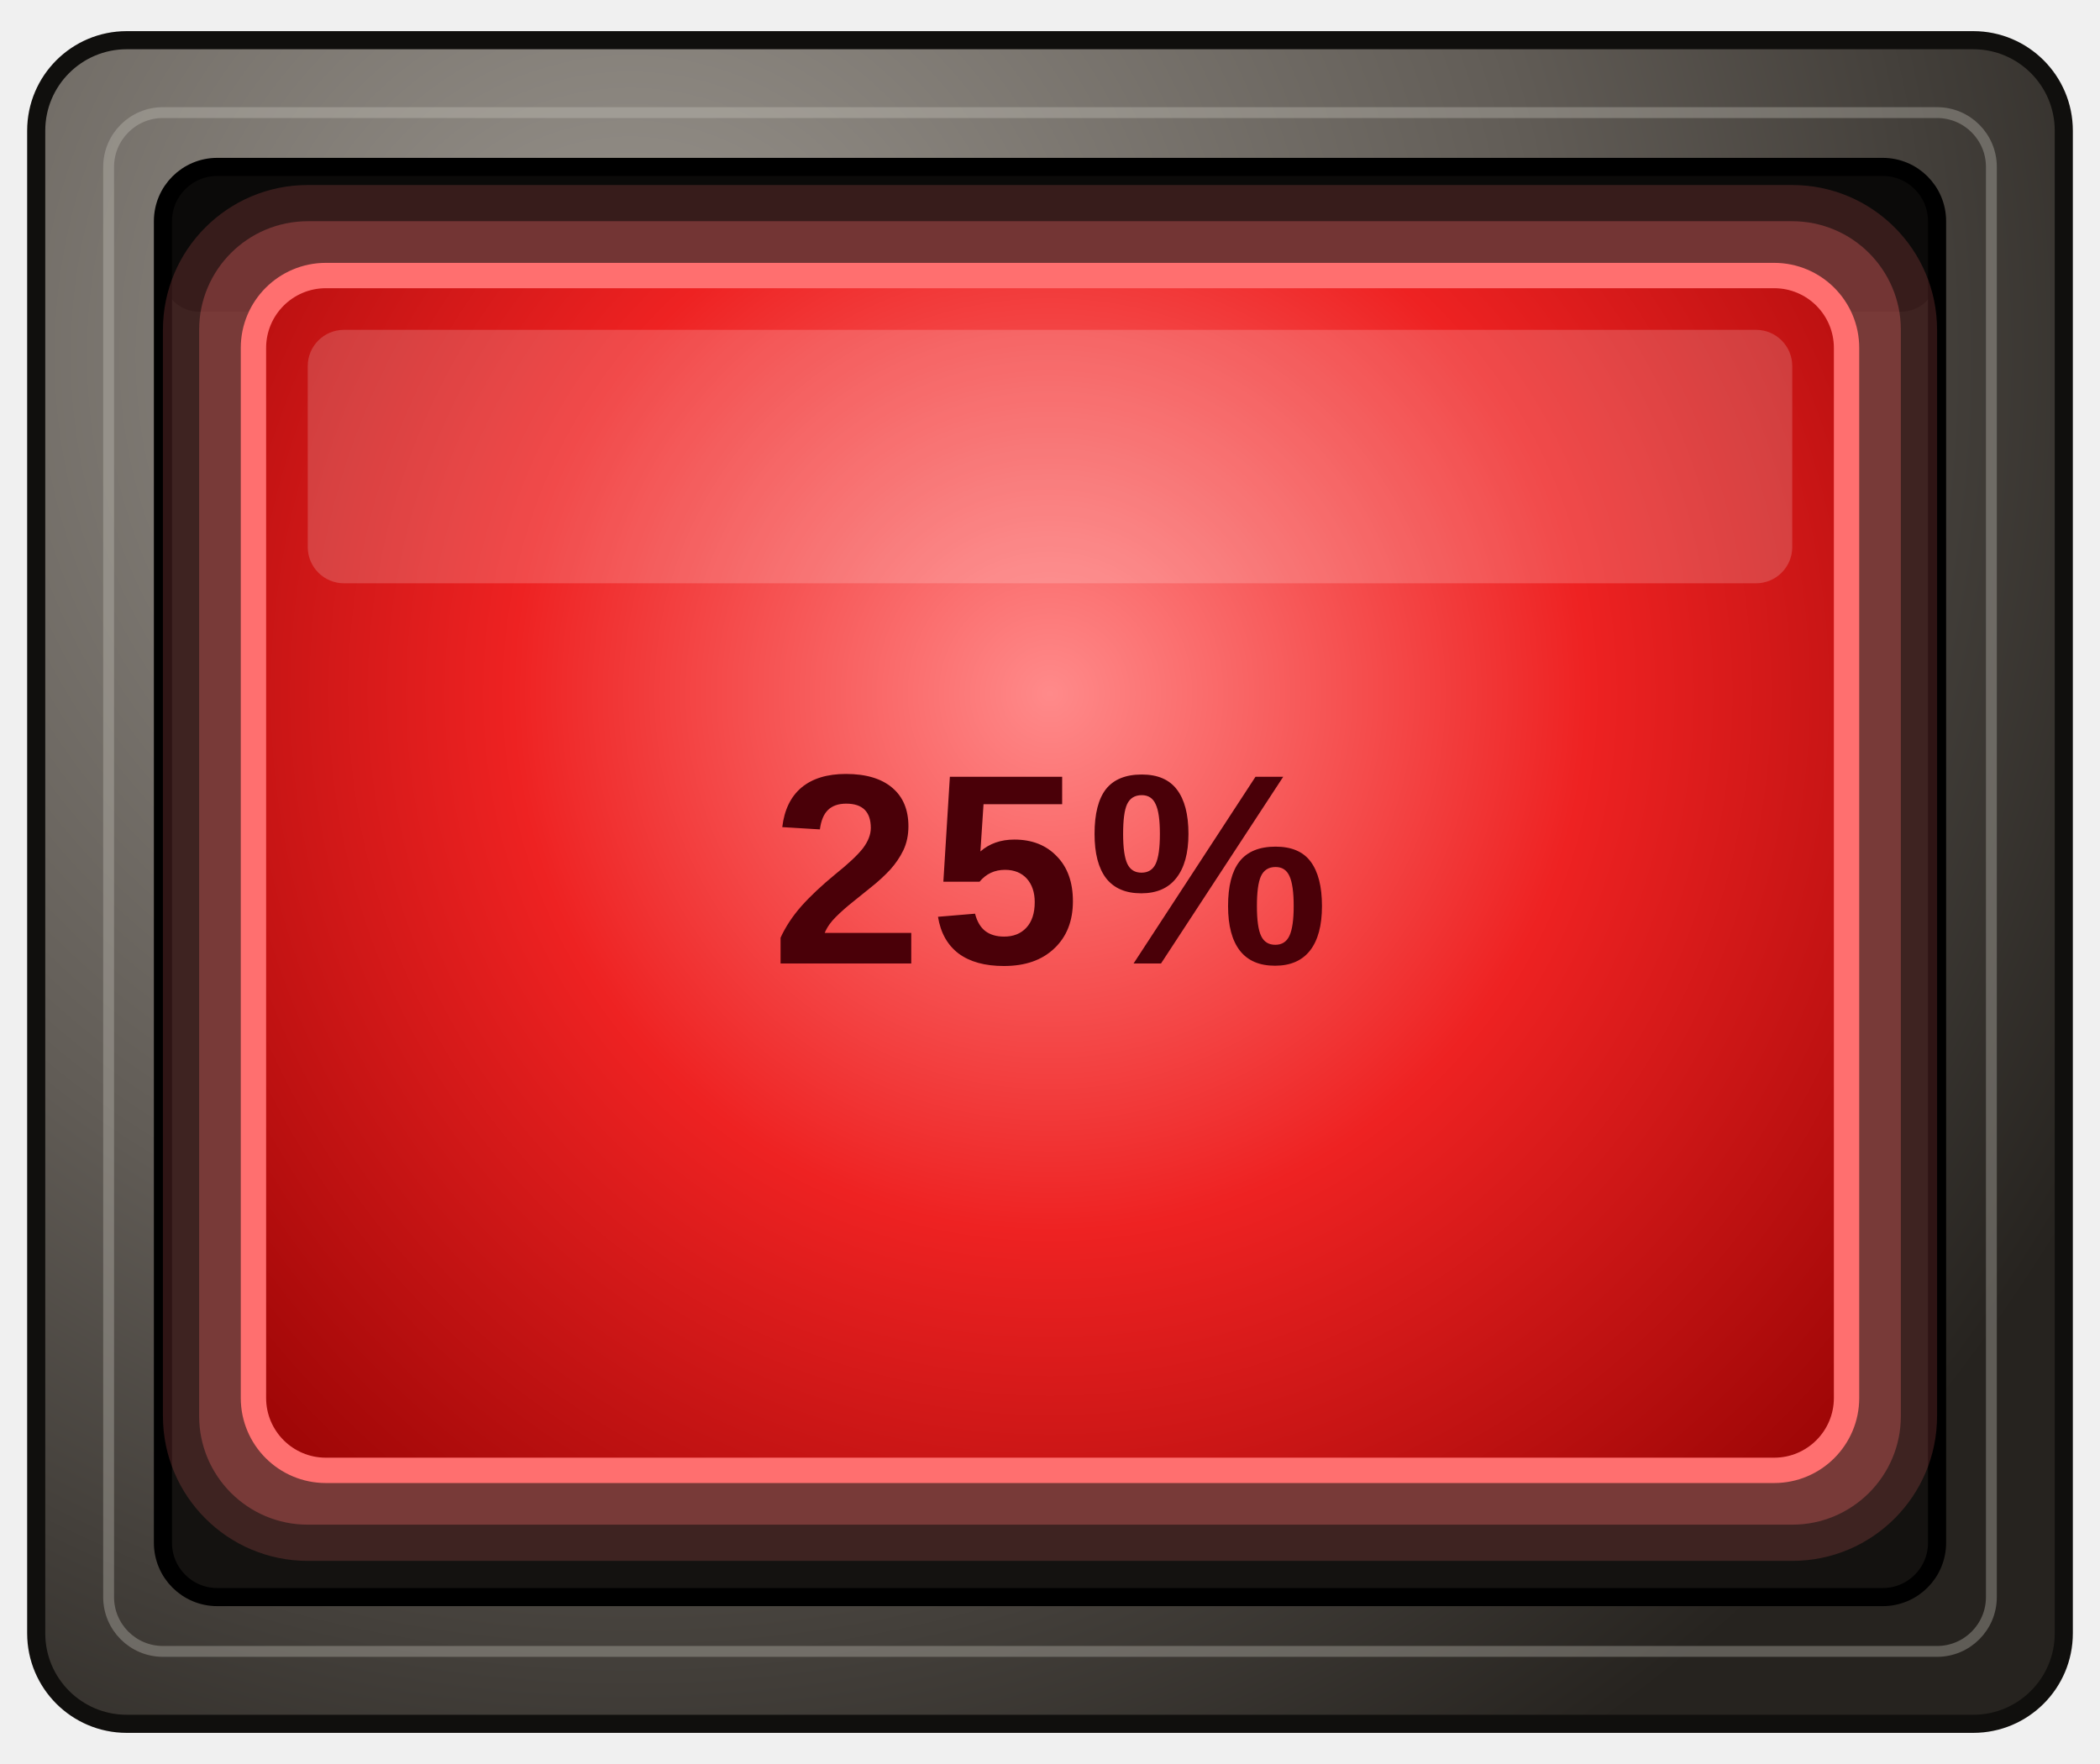
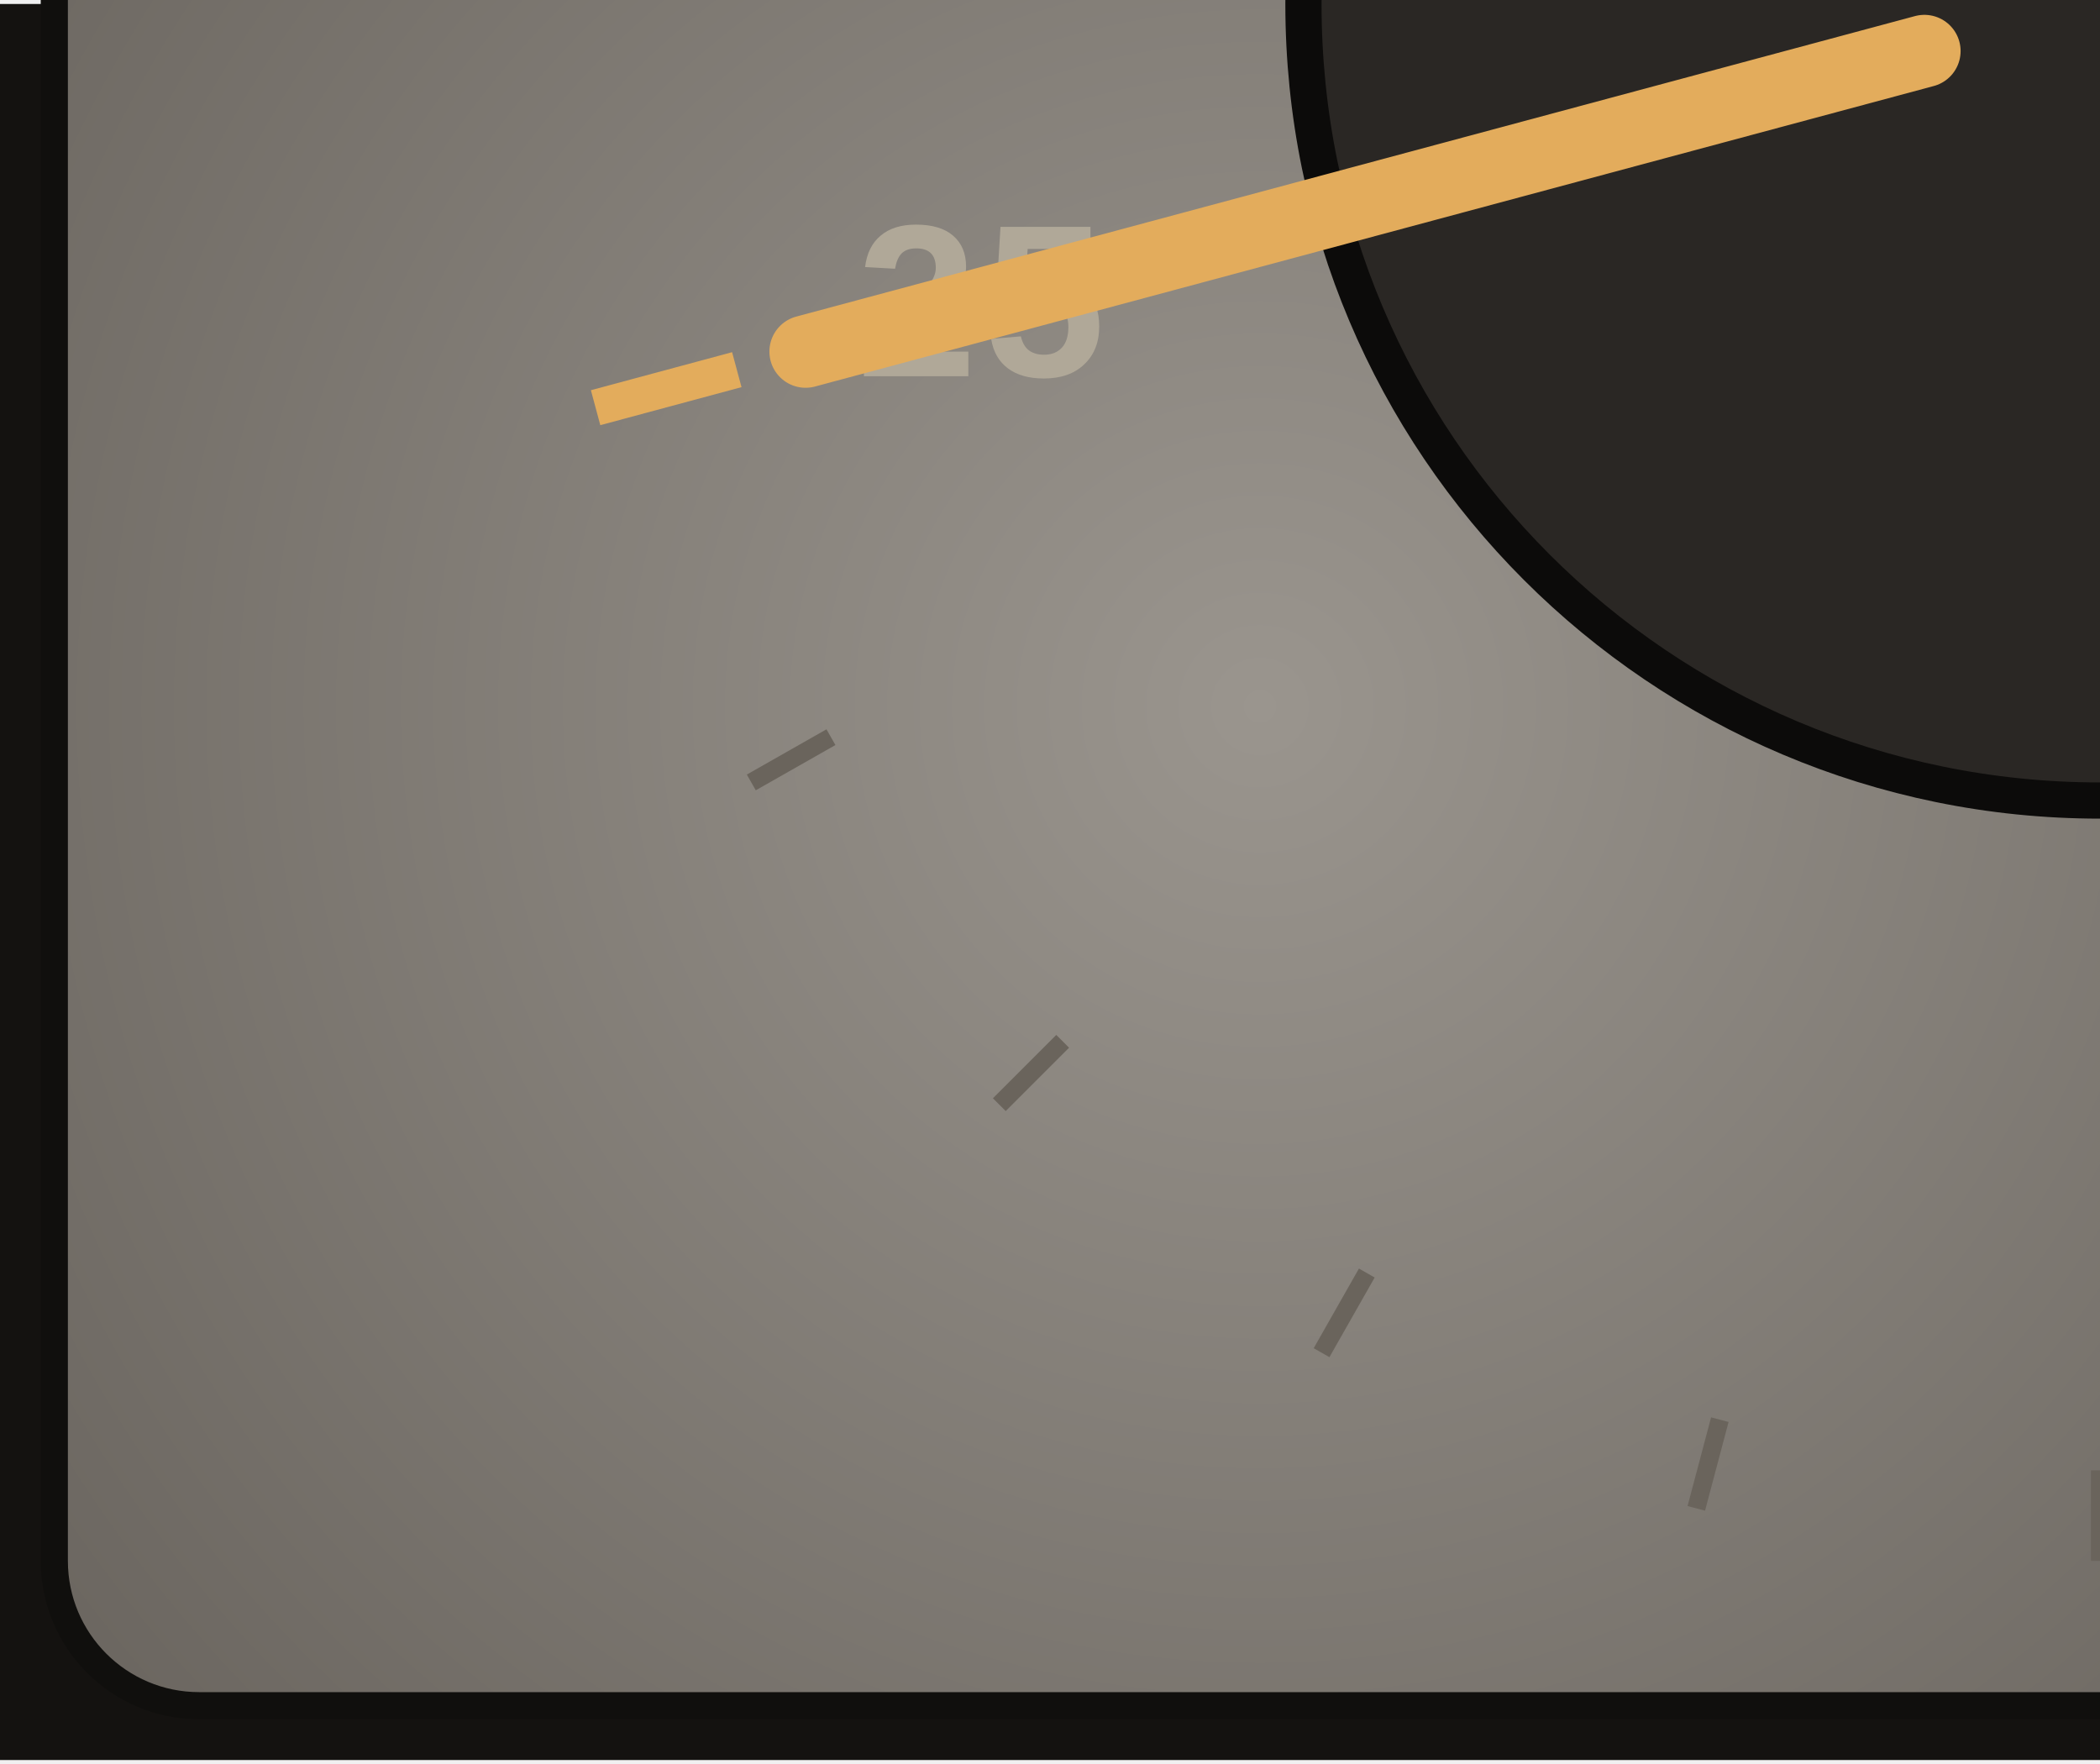
<svg xmlns="http://www.w3.org/2000/svg" width="100" height="84" viewBox="0 0 116 97">
+   <rect x="0" y="0" width="116" height="97" fill="#141210" />
  <defs>
-     <radialGradient id="bz" cx="34.8" cy="19.4" r="92.8" gradientUnits="userSpaceOnUse">
+     <radialGradient id="bz" cx="69.6" cy="38.8" r="185.6" gradientUnits="userSpaceOnUse">
      <stop offset="0" stop-color="#9a958e" />
      <stop offset="0.55" stop-color="#615c56" />
      <stop offset="1" stop-color="#26231f" />
    </radialGradient>
-     <radialGradient id="cap" cx="58.0" cy="38.1" r="66.0" gradientUnits="userSpaceOnUse">
-       <stop offset="0" stop-color="#ff8a8a" />
-       <stop offset="0.45" stop-color="#ee2222" />
-       <stop offset="1" stop-color="#8c0000" />
-     </radialGradient>
  </defs>
-   <rect x="2" y="2.0" width="112" height="93" rx="5" fill="url(#bz)" stroke="#100f0d" stroke-width="1" />
-   <rect x="6" y="6.0" width="104" height="85" rx="3" fill="none" stroke="#c9c5be" stroke-width="0.6" opacity="0.35" />
-   <rect x="9" y="9.0" width="98" height="79" rx="3" fill="#141210" stroke="#000000" stroke-width="1" />
-   <rect x="9" y="9.0" width="98" height="8" rx="2" fill="#000000" opacity="0.45" />
-   <rect x="9" y="10.0" width="98" height="76" rx="8" fill="#ff6f6f" opacity="0.18" />
-   <rect x="11" y="12.0" width="94" height="72" rx="6" fill="#ff6f6f" opacity="0.30" />
-   <rect x="14" y="15.0" width="88" height="66" rx="4" fill="url(#cap)" stroke="#ff6f6f" stroke-width="1.4" />
-   <rect x="17" y="18.0" width="82" height="14" rx="2" fill="#ffffff" opacity="0.18" />
-   <g transform="matrix(1 0 0 1 0 -10.0)">
-     <text x="42.6" y="63" font-size="15" font-weight="700" letter-spacing="0.4" fill="#4a0008" font-family="Arial, sans-serif">25%</text>
-   </g>
+   <rect x="3.0" y="-94.0" width="226.0" height="188.0" rx="8" fill="url(#bz)" stroke="#100f0d" stroke-width="1.5" />
+   <line x1="116.0" y1="81.0" x2="116.0" y2="86.0" stroke="#6a645c" stroke-width="1.0" />
+   <line x1="95.0" y1="78.2" x2="93.7" y2="83.1" stroke="#6a645c" stroke-width="1.0" />
+   <line x1="75.5" y1="70.1" x2="73.0" y2="74.5" stroke="#6a645c" stroke-width="1.0" />
+   <line x1="58.7" y1="57.3" x2="55.2" y2="60.8" stroke="#6a645c" stroke-width="1.0" />
+   <line x1="45.9" y1="40.5" x2="41.5" y2="43.0" stroke="#6a645c" stroke-width="1.0" />
+   <line x1="40.7" y1="20.2" x2="32.9" y2="22.3" stroke="#e3ac5c" stroke-width="2.0" />
+   <text x="47.3" y="20.564" font-size="12" font-weight="700" letter-spacing="0.4" fill="#b0a898" font-family="Arial, sans-serif">25</text>
+   <circle cx="116.0" cy="0.0" r="44.0" fill="#2a2724" stroke="#0c0b0a" stroke-width="2" />
+   <line id="fk-needle" x1="106.3" y1="2.6" x2="44.5" y2="19.2" stroke="#e3ac5c" stroke-width="4" stroke-linecap="round" />
</svg>
